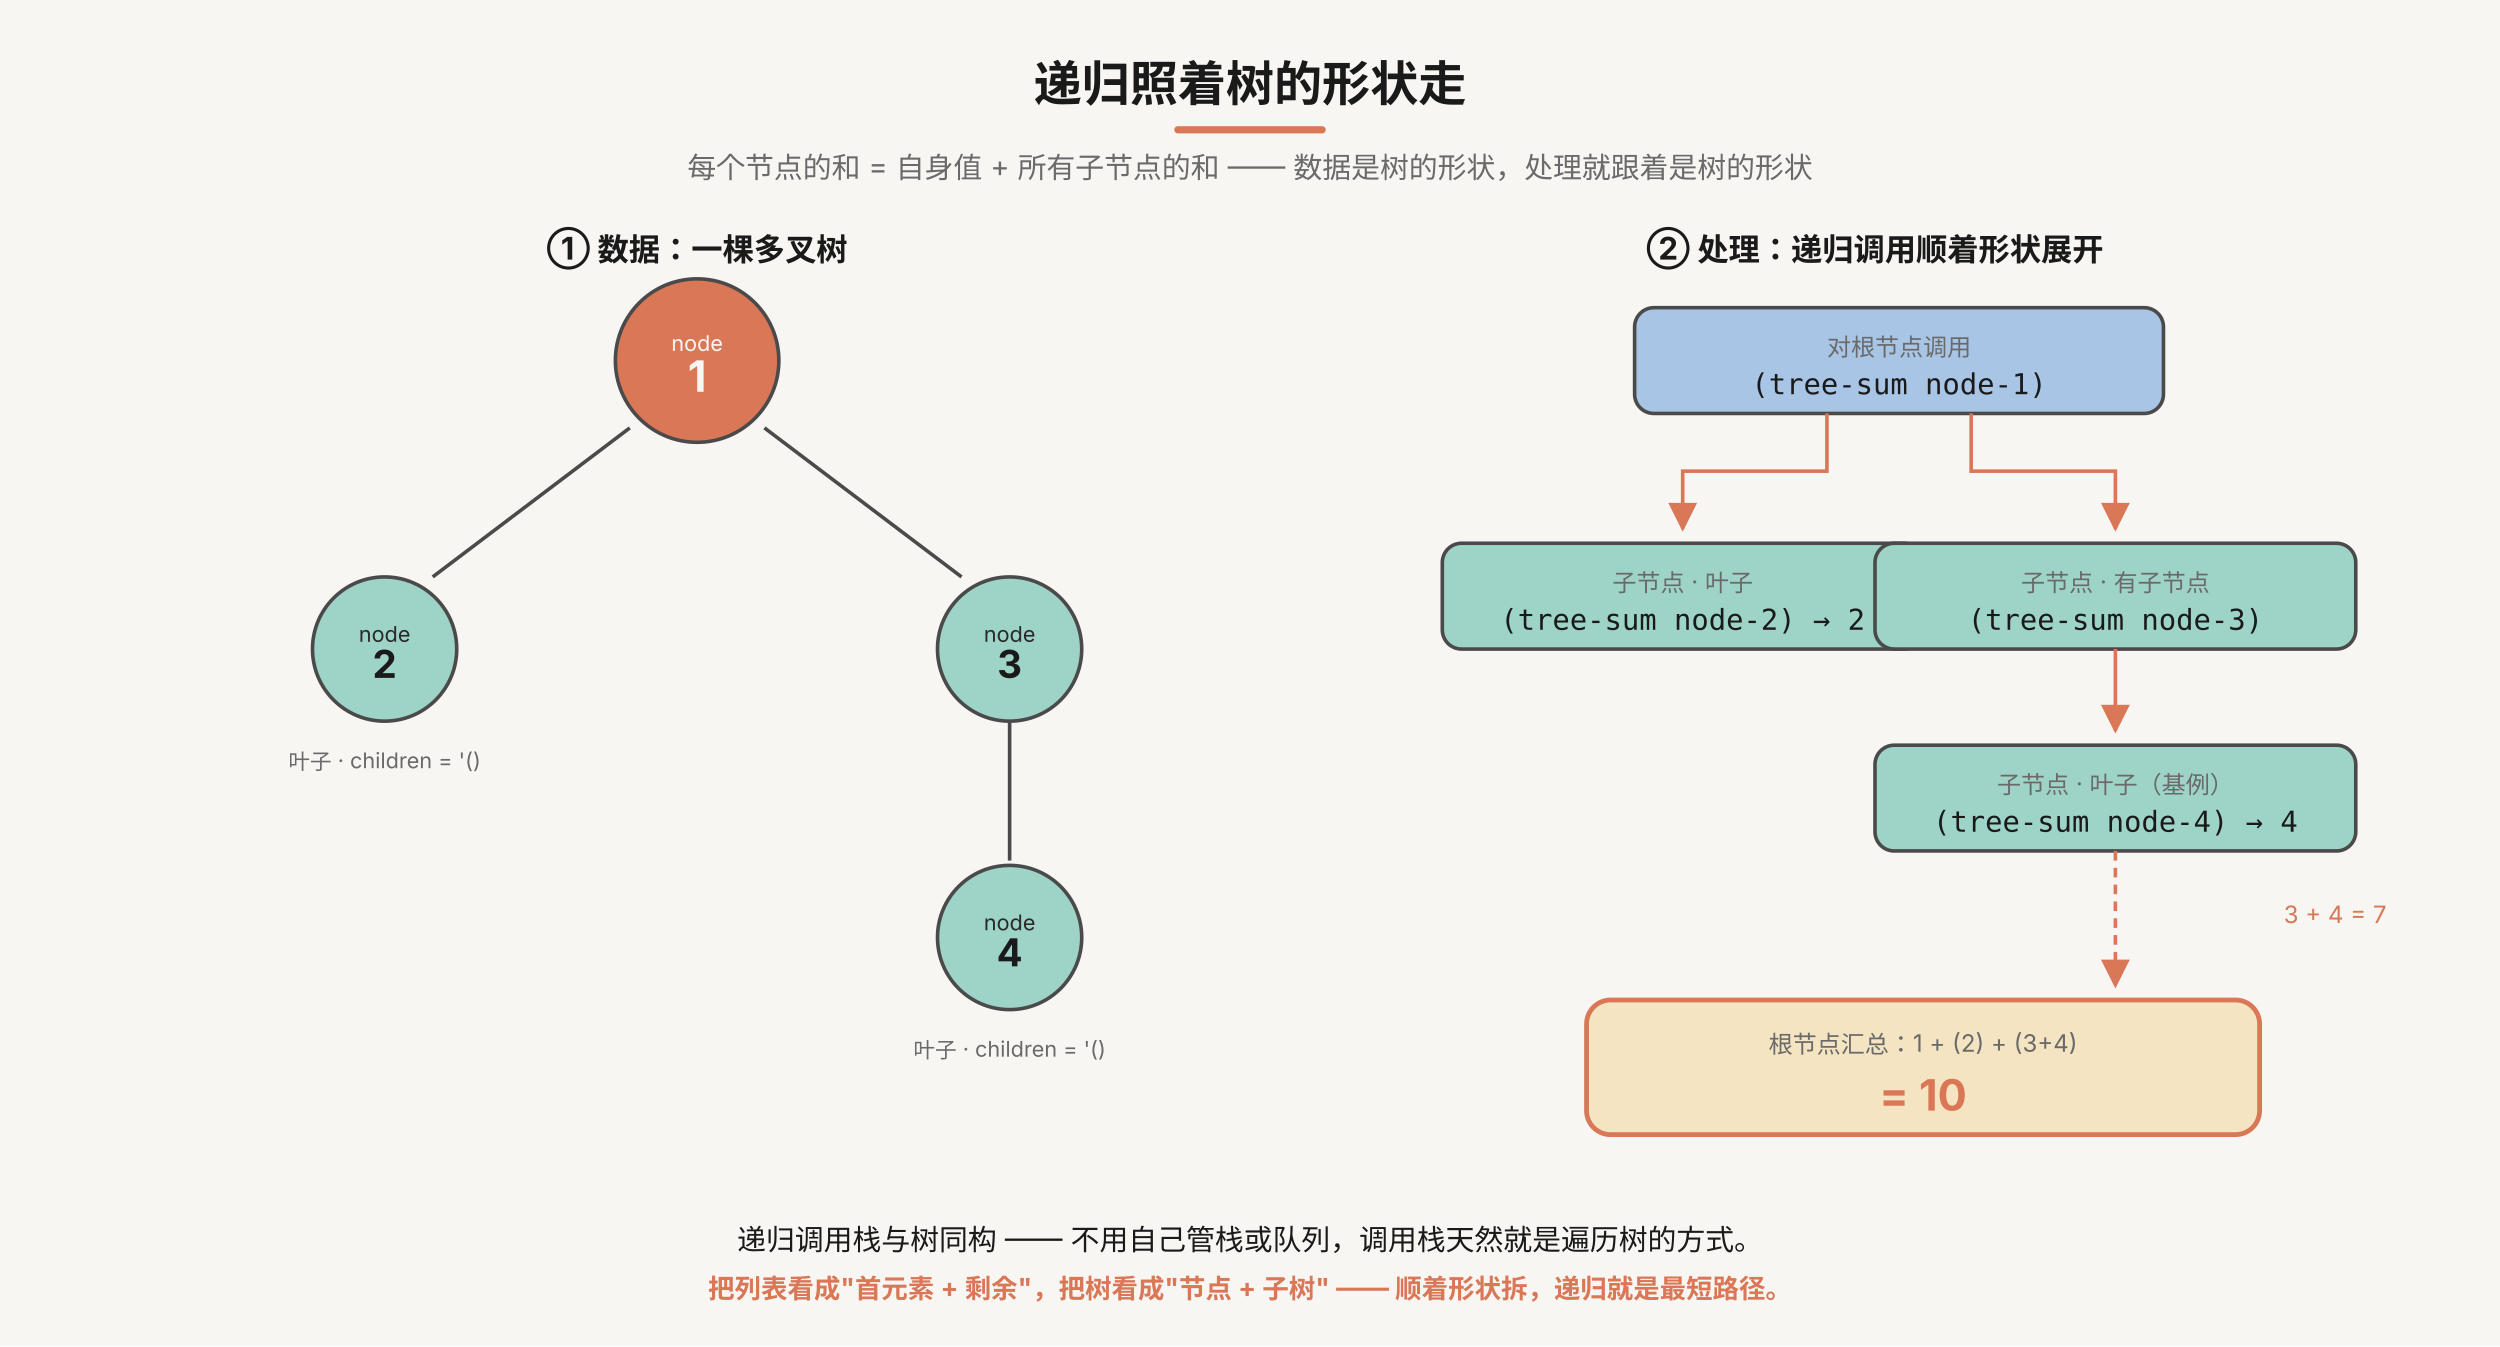
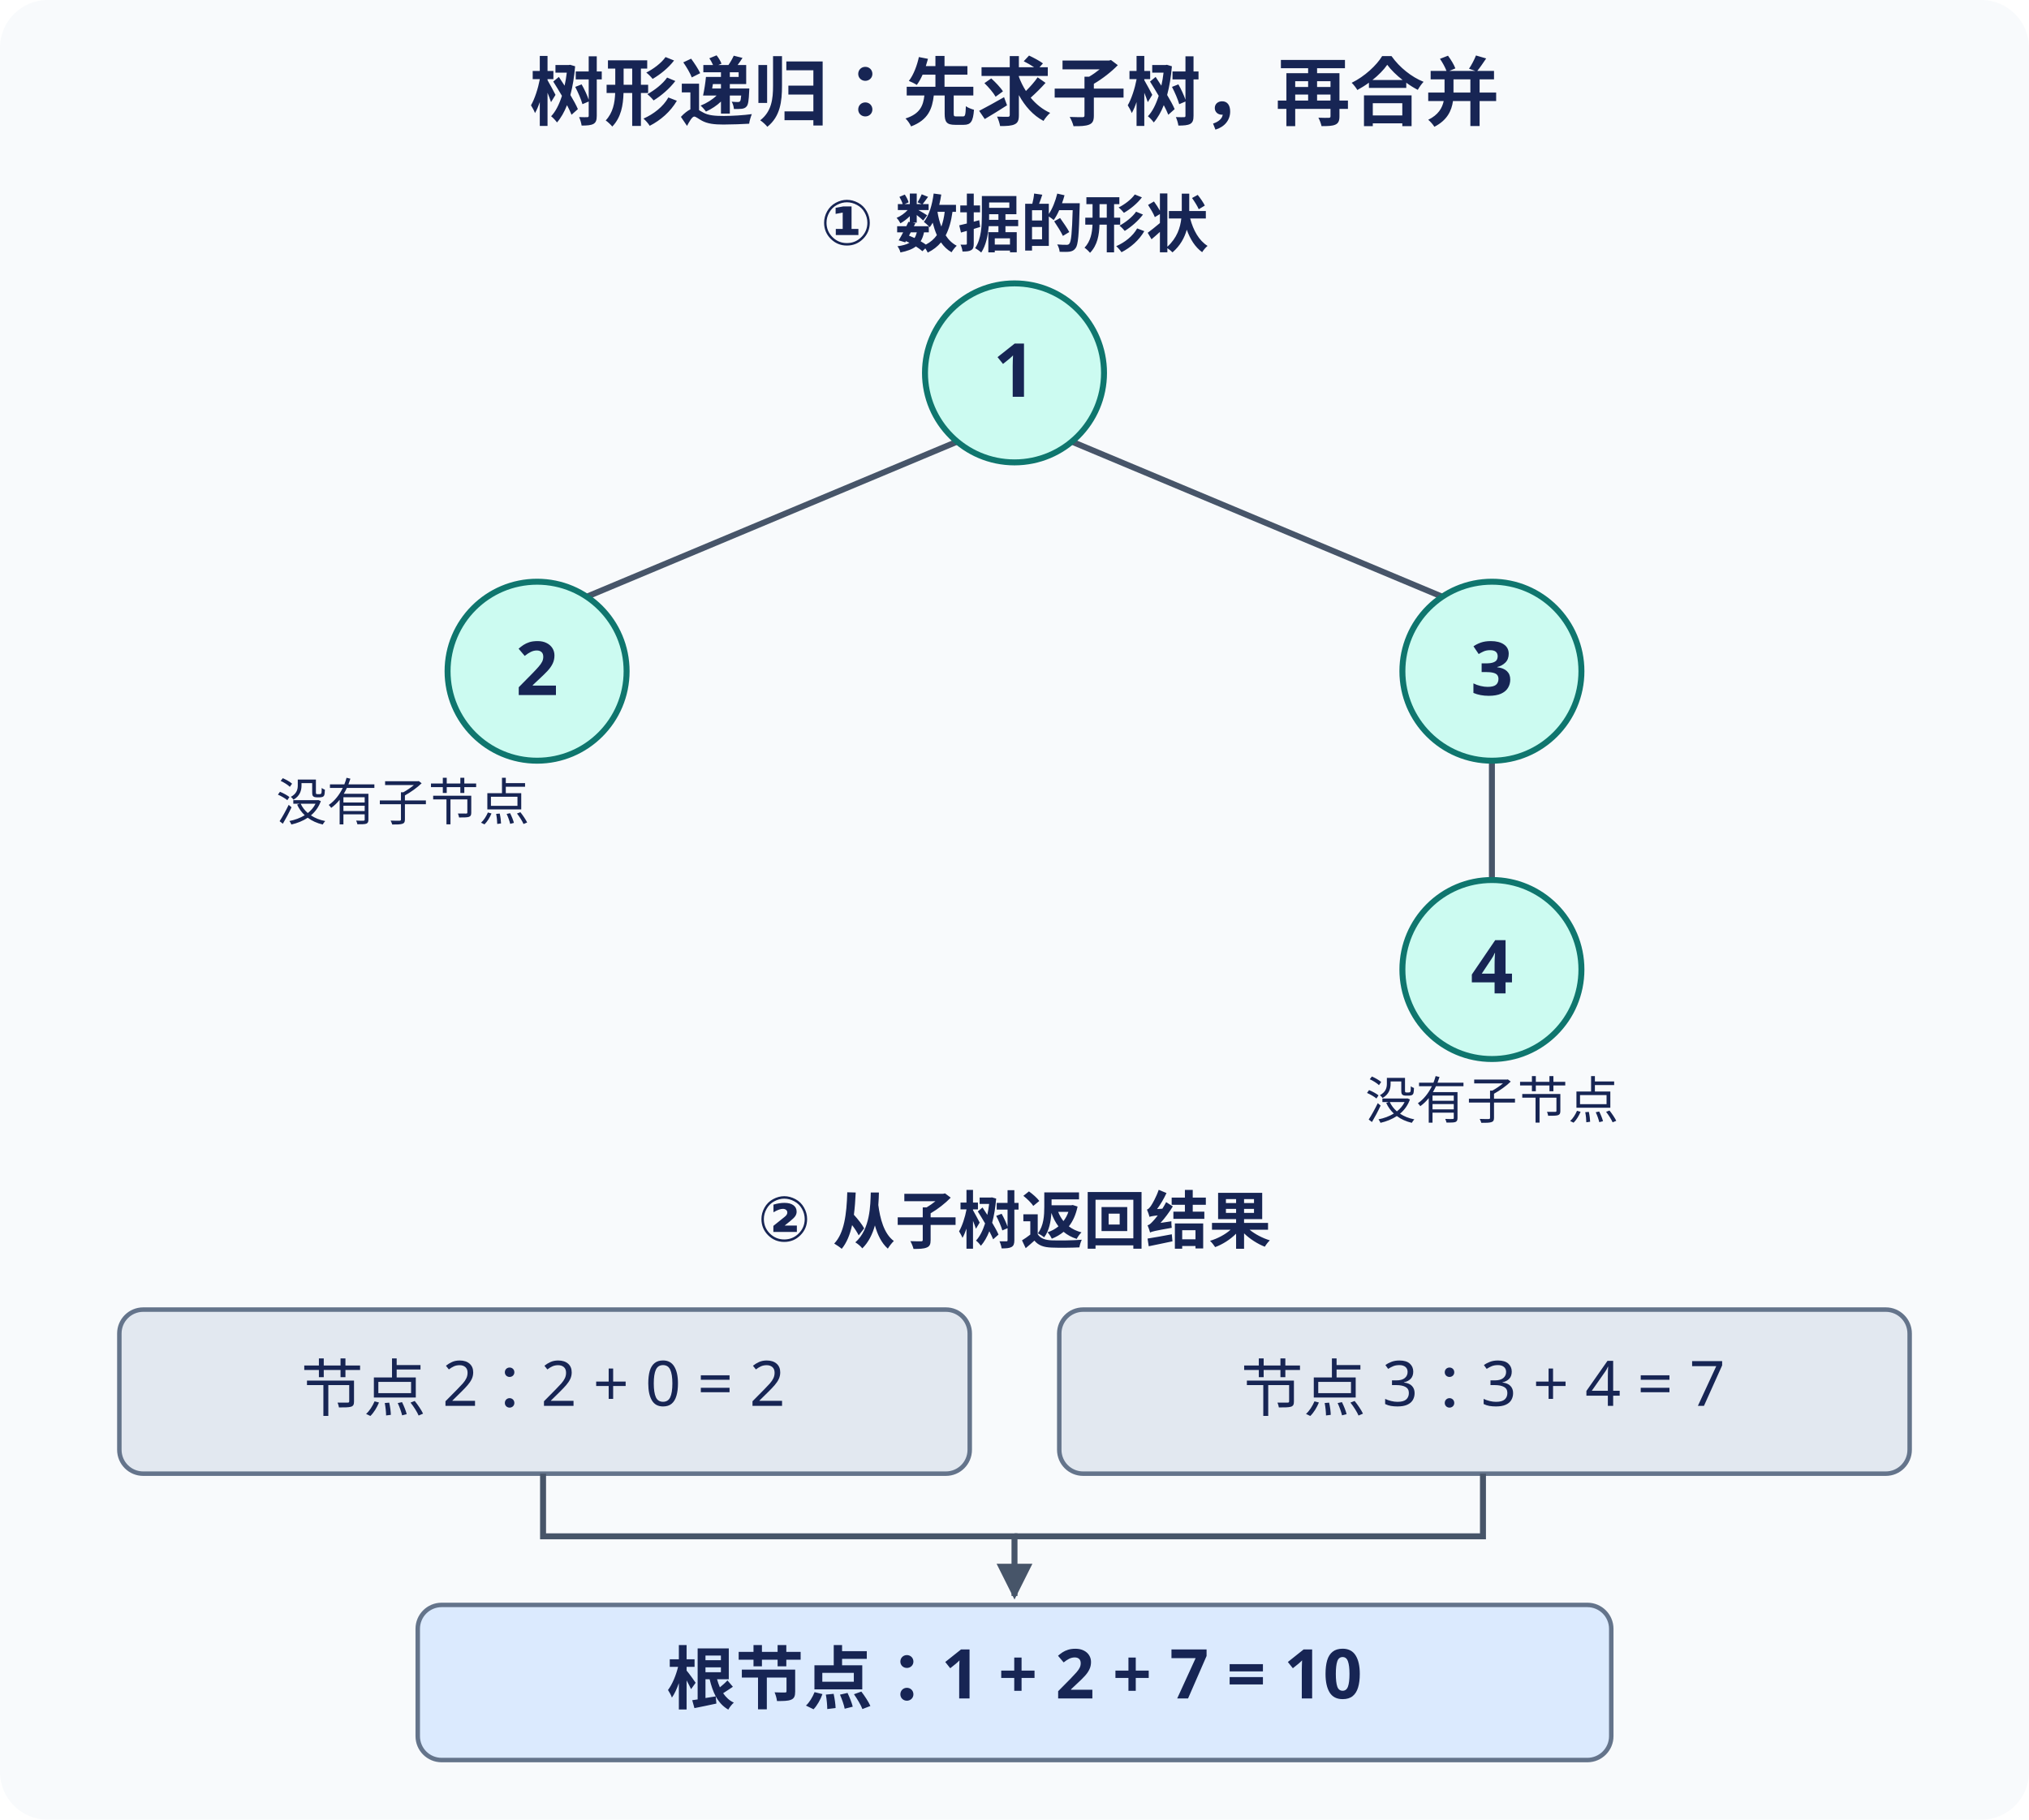
- <svg xmlns="http://www.w3.org/2000/svg" viewBox="0 0 1040 560" font-family="&quot;PingFang SC&quot;, &quot;Microsoft YaHei&quot;, -apple-system, BlinkMacSystemFont, &quot;Segoe UI&quot;, sans-serif">
+ <svg xmlns="http://www.w3.org/2000/svg" viewBox="0 0 680 610" role="img" aria-labelledby="t d">
  <defs>
-     <marker id="arrow" viewBox="0 0 10 10" refX="9" refY="5" markerWidth="7" markerHeight="7" orient="auto">
-       <path d="M0,0 L10,5 L0,10 z" fill="#4a4a4a" />
-     </marker>
-     <marker id="arrow-orange" viewBox="0 0 10 10" refX="9" refY="5" markerWidth="8" markerHeight="8" orient="auto">
-       <path d="M0,0 L10,5 L0,10 z" fill="#d97757" />
+     <marker id="a" viewBox="0 0 10 10" refX="9" refY="5" markerWidth="6" markerHeight="6" orient="auto">
+       <path d="M0 0L10 5L0 10Z" fill="#475569" />
    </marker>
  </defs>
-   <rect x="0" y="0" width="1040" height="560" fill="#f8f6f3" />
-   <text x="520" y="42" text-anchor="middle" font-size="20" font-weight="700" fill="#1a1a1a">递归照着树的形状走</text>
-   <line x1="490" y1="54" x2="550" y2="54" stroke="#d97757" stroke-width="3" stroke-linecap="round" />
-   <text x="520" y="74" text-anchor="middle" font-size="12" fill="#6a6a6a">每个节点的和 = 自身值 + 所有子节点的和 —— 数据是树的形状，处理就跟着是树的形状</text>
-   <text x="290" y="108" text-anchor="middle" font-size="13" font-weight="700" fill="#1a1a1a">① 数据：一棵多叉树</text>
-   <g>
-     <circle cx="290" cy="150" r="34" fill="#d97757" stroke="#4a4a4a" stroke-width="1.5" />
-     <text x="290" y="146" text-anchor="middle" font-size="9" fill="#f8f6f3">node</text>
-     <text x="290" y="163" text-anchor="middle" font-size="18" font-weight="700" fill="#f8f6f3">1</text>
+   <rect width="680" height="610" rx="16" fill="#f8fafc" />
+   <g font-family="sans-serif" fill="#172554">
+     <text x="340" y="40" text-anchor="middle" font-size="25" font-weight="bold">树形递归：先求子树，再合并</text>
+     <text x="340" y="82" text-anchor="middle" font-size="21" font-weight="bold">① 数据的形状</text>
+     <path d="M340 140L180 207" fill="none" stroke="#475569" stroke-width="2" />
+     <path d="M340 140L500 207" fill="none" stroke="#475569" stroke-width="2" />
+     <path d="M500 248V305" fill="none" stroke="#475569" stroke-width="2" />
+     <circle cx="340" cy="125" r="30" fill="#ccfbf1" stroke="#0f766e" stroke-width="2" />
+     <text x="340" y="133" text-anchor="middle" font-size="25" font-weight="bold">1</text>
+     <circle cx="180" cy="225" r="30" fill="#ccfbf1" stroke="#0f766e" stroke-width="2" />
+     <text x="180" y="233" text-anchor="middle" font-size="25" font-weight="bold">2</text>
+     <circle cx="500" cy="225" r="30" fill="#ccfbf1" stroke="#0f766e" stroke-width="2" />
+     <text x="500" y="233" text-anchor="middle" font-size="25" font-weight="bold">3</text>
+     <circle cx="500" cy="325" r="30" fill="#ccfbf1" stroke="#0f766e" stroke-width="2" />
+     <text x="500" y="333" text-anchor="middle" font-size="25" font-weight="bold">4</text>
+     <text x="135" y="275" text-anchor="middle" font-size="17">没有子节点</text>
+     <text x="500" y="375" text-anchor="middle" font-size="17">没有子节点</text>
+     <text x="340" y="416" text-anchor="middle" font-size="21" font-weight="bold">② 从子树返回结果</text>
+     <rect x="40" y="439" width="285" height="55" rx="8" fill="#e2e8f0" stroke="#64748b" stroke-width="1.5" />
+     <rect x="355" y="439" width="285" height="55" rx="8" fill="#e2e8f0" stroke="#64748b" stroke-width="1.5" />
+     <text x="182" y="473" text-anchor="middle" font-size="21">节点 2：2 + 0 = 2</text>
+     <text x="497" y="473" text-anchor="middle" font-size="21">节点 3：3 + 4 = 7</text>
+     <path d="M182 494 V515 H340 V535" fill="none" stroke="#475569" stroke-width="2" marker-end="url(#a)" />
+     <path d="M497 494 V515 H340" fill="none" stroke="#475569" stroke-width="2" />
+     <rect x="140" y="538" width="400" height="52" rx="8" fill="#dbeafe" stroke="#64748b" stroke-width="1.5" />
+     <text x="340" y="571" text-anchor="middle" font-size="23" font-weight="bold">根节点：1 + 2 + 7 = 10</text>
  </g>
-   <line x1="262" y1="178" x2="180" y2="240" stroke="#4a4a4a" stroke-width="1.5" />
-   <line x1="318" y1="178" x2="400" y2="240" stroke="#4a4a4a" stroke-width="1.5" />
-   <g>
-     <circle cx="160" cy="270" r="30" fill="#9dd4c7" stroke="#4a4a4a" stroke-width="1.5" />
-     <text x="160" y="267" text-anchor="middle" font-size="9" fill="#2a2a2a">node</text>
-     <text x="160" y="282" text-anchor="middle" font-size="16" font-weight="700" fill="#1a1a1a">2</text>
-     <text x="160" y="320" text-anchor="middle" font-size="9" fill="#6a6a6a">叶子 · children = '()</text>
-   </g>
-   <g>
-     <circle cx="420" cy="270" r="30" fill="#9dd4c7" stroke="#4a4a4a" stroke-width="1.5" />
-     <text x="420" y="267" text-anchor="middle" font-size="9" fill="#2a2a2a">node</text>
-     <text x="420" y="282" text-anchor="middle" font-size="16" font-weight="700" fill="#1a1a1a">3</text>
-   </g>
-   <line x1="420" y1="300" x2="420" y2="358" stroke="#4a4a4a" stroke-width="1.5" />
-   <g>
-     <circle cx="420" cy="390" r="30" fill="#9dd4c7" stroke="#4a4a4a" stroke-width="1.5" />
-     <text x="420" y="387" text-anchor="middle" font-size="9" fill="#2a2a2a">node</text>
-     <text x="420" y="402" text-anchor="middle" font-size="16" font-weight="700" fill="#1a1a1a">4</text>
-     <text x="420" y="440" text-anchor="middle" font-size="9" fill="#6a6a6a">叶子 · children = '()</text>
-   </g>
-   <text x="780" y="108" text-anchor="middle" font-size="13" font-weight="700" fill="#1a1a1a">② 处理：递归调用顺着形状展开</text>
-   <g>
-     <rect x="680" y="128" width="220" height="44" rx="8" fill="#a8c5e6" stroke="#4a4a4a" stroke-width="1.5" />
-     <text x="790" y="148" text-anchor="middle" font-size="10" fill="#6a6a6a">对根节点调用</text>
-     <text x="790" y="164" text-anchor="middle" font-size="12" font-family="monospace" fill="#1a1a1a">(tree-sum node-1)</text>
-   </g>
-   <path d="M 760 172 L 760 196 L 700 196 L 700 220" fill="none" stroke="#d97757" stroke-width="1.5" marker-end="url(#arrow-orange)" />
-   <path d="M 820 172 L 820 196 L 880 196 L 880 220" fill="none" stroke="#d97757" stroke-width="1.5" marker-end="url(#arrow-orange)" />
-   <g>
-     <rect x="600" y="226" width="200" height="44" rx="8" fill="#9dd4c7" stroke="#4a4a4a" stroke-width="1.5" />
-     <text x="700" y="246" text-anchor="middle" font-size="10" fill="#6a6a6a">子节点 · 叶子</text>
-     <text x="700" y="262" text-anchor="middle" font-size="12" font-family="monospace" fill="#1a1a1a">(tree-sum node-2) → 2</text>
-   </g>
-   <g>
-     <rect x="780" y="226" width="200" height="44" rx="8" fill="#9dd4c7" stroke="#4a4a4a" stroke-width="1.5" />
-     <text x="880" y="246" text-anchor="middle" font-size="10" fill="#6a6a6a">子节点 · 有子节点</text>
-     <text x="880" y="262" text-anchor="middle" font-size="12" font-family="monospace" fill="#1a1a1a">(tree-sum node-3)</text>
-   </g>
-   <path d="M 880 270 L 880 304" fill="none" stroke="#d97757" stroke-width="1.5" marker-end="url(#arrow-orange)" />
-   <g>
-     <rect x="780" y="310" width="200" height="44" rx="8" fill="#9dd4c7" stroke="#4a4a4a" stroke-width="1.5" />
-     <text x="880" y="330" text-anchor="middle" font-size="10" fill="#6a6a6a">子节点 · 叶子（基例）</text>
-     <text x="880" y="346" text-anchor="middle" font-size="12" font-family="monospace" fill="#1a1a1a">(tree-sum node-4) → 4</text>
-   </g>
-   <path d="M 880 354 C 880 390, 880 390, 880 410" fill="none" stroke="#d97757" stroke-width="1.5" stroke-dasharray="4,3" marker-end="url(#arrow-orange)" />
-   <text x="950" y="384" font-size="10" fill="#d97757">3 + 4 = 7</text>
-   <g>
-     <rect x="660" y="416" width="280" height="56" rx="10" fill="#f4e4c1" stroke="#d97757" stroke-width="2" />
-     <text x="800" y="438" text-anchor="middle" font-size="10" fill="#6a6a6a">根节点汇总：1 + (2) + (3+4)</text>
-     <text x="800" y="462" text-anchor="middle" font-size="18" font-weight="700" fill="#d97757">= 10</text>
-   </g>
-   <text x="520" y="520" text-anchor="middle" font-size="12" fill="#1a1a1a">递归调用栈与树同构 —— 不用自己管栈或队列，调用栈天然就是遍历树的方式。</text>
-   <text x="520" y="540" text-anchor="middle" font-size="11" font-weight="700" fill="#d97757">把列表看成"首元素 + 剩余"，把树看成"节点 + 子树" —— 顺着形状拆，递归就是最短路径。</text>
</svg>
